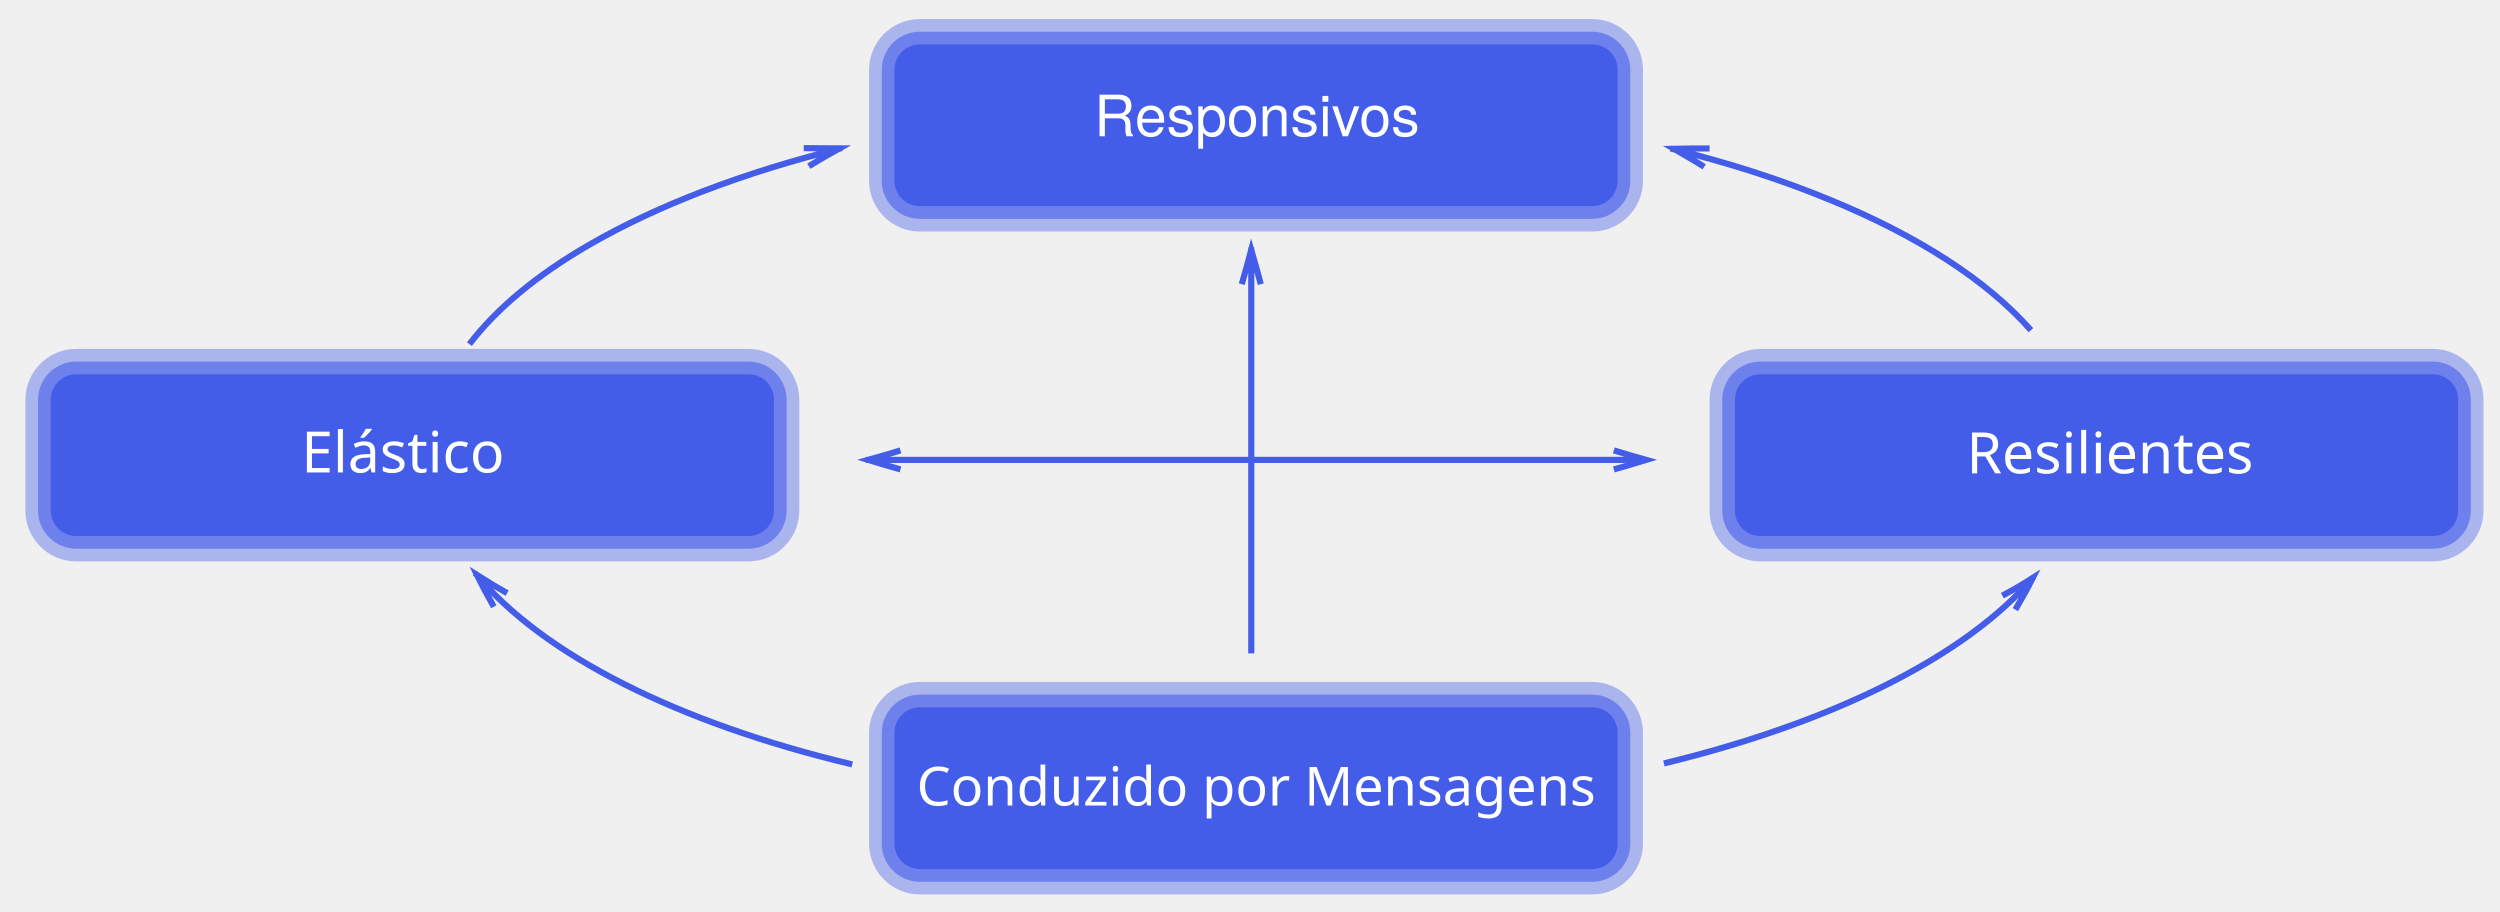
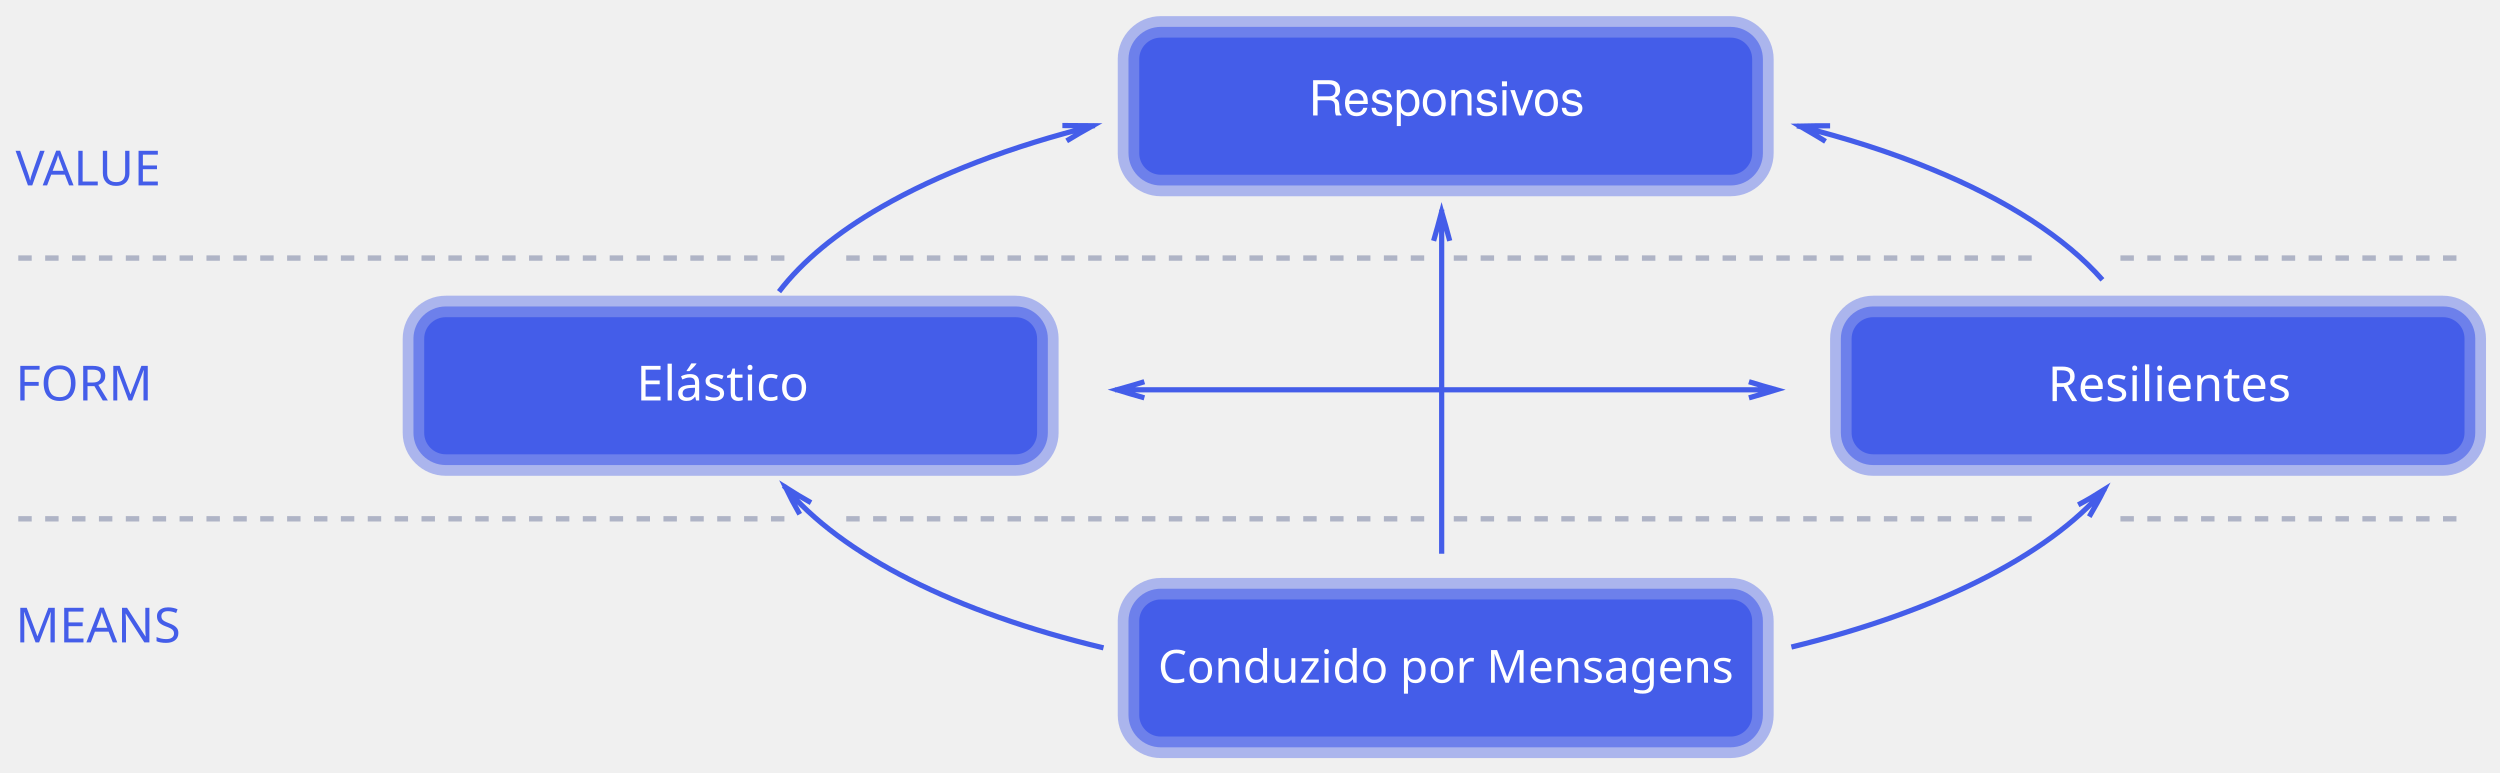
- <svg xmlns="http://www.w3.org/2000/svg" version="1.1" x="0px" y="0px" viewBox="0 0 788.2 287.3" enable-background="new 0 0 788.2 287.3" xml:space="preserve">
-   <g id="Layer_1">
+ <svg xmlns="http://www.w3.org/2000/svg" version="1.1" id="Layer_1" x="0px" y="0px" viewBox="0 0 930 287.3" style="enable-background:new 0 0 930 287.3;" xml:space="preserve">
+   <style type="text/css">
+ 	.st0{fill:none;stroke:#AFB4C6;stroke-width:2;stroke-miterlimit:10;stroke-dasharray:5;}
+ 	.st1{fill:#445DE9;}
+ 	.st2{font-family:'HelveticaNeue-Bold';}
+ 	.st3{font-size:18px;}
+ 	.st4{opacity:0.4;fill:#445DE9;enable-background:new    ;}
+ 	.st5{opacity:0.6;fill:#445DE9;enable-background:new    ;}
+ 	.st6{fill:#FFFFFF;}
+ 	.st7{font-family:'HelveticaNeue';}
+ 	.st8{font-family:'HelveticaNeue-Medium';}
+ 	.st9{font-size:17px;}
+ 	.st10{fill:none;stroke:#445DE9;stroke-width:1.94;stroke-miterlimit:10;}
+ </style>
+   <g>
    <g>
-       <path opacity="0.4" fill-rule="evenodd" clip-rule="evenodd" fill="#445DE9" d="M290,73c-8.8,0-16-7.2-16-16V22    c0-8.8,7.2-16,16-16h212c8.8,0,16,7.2,16,16v35c0,8.8-7.2,16-16,16H290z" />
-       <path opacity="0.6" fill-rule="evenodd" clip-rule="evenodd" fill="#445DE9" d="M290,69c-6.6,0-12-5.4-12-12V22    c0-6.6,5.4-12,12-12h212c6.6,0,12,5.4,12,12v35c0,6.6-5.4,12-12,12H290z" />
-       <path fill-rule="evenodd" clip-rule="evenodd" fill="#445DE9" d="M502,14H290c-4.4,0-8,3.6-8,8v35c0,4.4,3.6,8,8,8h212    c4.4,0,8-3.6,8-8V22C510,17.5,506.4,14,502,14z" />
-       <text transform="matrix(1 0 0 1 345 42.9651)" fill="#FFFFFF" font-family="'HelveticaNeue'" font-size="18">Responsivos</text>
+       <line class="st0" x1="6.8" y1="96" x2="291.8" y2="96" />
+       <line class="st0" x1="314.8" y1="96" x2="533.8" y2="96" />
+       <line class="st0" x1="540.8" y1="96" x2="757.8" y2="96" />
+       <line class="st0" x1="788.8" y1="96" x2="914.8" y2="96" />
+     </g>
+     <g>
+       <line class="st0" x1="6.8" y1="193" x2="291.8" y2="193" />
+       <line class="st0" x1="314.8" y1="193" x2="531.8" y2="193" />
+       <line class="st0" x1="540.8" y1="193" x2="757.8" y2="193" />
+       <line class="st0" x1="788.8" y1="193" x2="914.8" y2="193" />
+     </g>
+     <g>
+       <text transform="matrix(1 0 0 1 5.7999 148.965)" class="st1 st2 st3">FORM</text>
+       <text transform="matrix(1 0 0 1 5.7999 238.965)" class="st1 st2 st3">MEANS</text>
+       <text transform="matrix(1 0 0 1 5.7999 68.965)" class="st1 st2 st3">VALUE</text>
+     </g>
+   </g>
+   <g id="Layer_1_1_">
+     <g>
+       <path class="st4" d="M431.8,73c-8.8,0-16-7.2-16-16V22c0-8.8,7.2-16,16-16h212c8.8,0,16,7.2,16,16v35c0,8.8-7.2,16-16,16H431.8z" />
+       <path class="st5" d="M431.8,69c-6.6,0-12-5.4-12-12V22c0-6.6,5.4-12,12-12h212c6.6,0,12,5.4,12,12v35c0,6.6-5.4,12-12,12H431.8z" />
+       <path class="st1" d="M643.8,14h-212c-4.4,0-8,3.6-8,8v35c0,4.4,3.6,8,8,8h212c4.4,0,8-3.6,8-8V22C651.8,17.5,648.2,14,643.8,14z" />
+       <text transform="matrix(1 0 0 1 486.8 42.9651)" class="st6 st7 st3">Responsivos</text>
      <g>
-         <path opacity="0.4" fill-rule="evenodd" clip-rule="evenodd" fill="#445DE9" d="M555,177c-8.8,0-16-7.2-16-16v-35     c0-8.8,7.2-16,16-16h212c8.8,0,16,7.2,16,16v35c0,8.8-7.2,16-16,16H555z" />
-         <path opacity="0.6" fill-rule="evenodd" clip-rule="evenodd" fill="#445DE9" d="M555,173c-6.6,0-12-5.4-12-12v-35     c0-6.6,5.4-12,12-12h212c6.6,0,12,5.4,12,12v35c0,6.6-5.4,12-12,12H555z" />
-         <path fill-rule="evenodd" clip-rule="evenodd" fill="#445DE9" d="M767,118H555c-4.4,0-8,3.6-8,8v35c0,4.4,3.6,8,8,8h212     c4.4,0,8-3.6,8-8v-35C775,121.5,771.4,118,767,118z" />
-         <text transform="matrix(1 0 0 1 620 149.2253)" fill="#FFFFFF" font-family="'HelveticaNeue-Medium'" font-size="18">Resilientes</text>
+         <path class="st4" d="M696.8,177c-8.8,0-16-7.2-16-16v-35c0-8.8,7.2-16,16-16h212c8.8,0,16,7.2,16,16v35c0,8.8-7.2,16-16,16H696.8     z" />
+         <path class="st5" d="M696.8,173c-6.6,0-12-5.4-12-12v-35c0-6.6,5.4-12,12-12h212c6.6,0,12,5.4,12,12v35c0,6.6-5.4,12-12,12H696.8     z" />
+         <path class="st1" d="M908.8,118h-212c-4.4,0-8,3.6-8,8v35c0,4.4,3.6,8,8,8h212c4.4,0,8-3.6,8-8v-35     C916.8,121.5,913.2,118,908.8,118z" />
+         <text transform="matrix(1 0 0 1 761.8 149.2253)" class="st6 st8 st3">Resilientes</text>
      </g>
      <g>
-         <path opacity="0.4" fill-rule="evenodd" clip-rule="evenodd" fill="#445DE9" d="M290,282c-8.8,0-16-7.2-16-16v-35     c0-8.8,7.2-16,16-16h212c8.8,0,16,7.2,16,16v35c0,8.8-7.2,16-16,16H290z" />
-         <path opacity="0.6" fill-rule="evenodd" clip-rule="evenodd" fill="#445DE9" d="M290,278c-6.6,0-12-5.4-12-12v-35     c0-6.6,5.4-12,12-12h212c6.6,0,12,5.4,12,12v35c0,6.6-5.4,12-12,12H290z" />
-         <path fill-rule="evenodd" clip-rule="evenodd" fill="#445DE9" d="M502,223H290c-4.4,0-8,3.6-8,8v35c0,4.4,3.6,8,8,8h212     c4.4,0,8-3.6,8-8v-35C510,226.5,506.4,223,502,223z" />
+         <path class="st4" d="M431.8,282c-8.8,0-16-7.2-16-16v-35c0-8.8,7.2-16,16-16h212c8.8,0,16,7.2,16,16v35c0,8.8-7.2,16-16,16H431.8     z" />
+         <path class="st5" d="M431.8,278c-6.6,0-12-5.4-12-12v-35c0-6.6,5.4-12,12-12h212c6.6,0,12,5.4,12,12v35c0,6.6-5.4,12-12,12H431.8     z" />
+         <path class="st1" d="M643.8,223h-212c-4.4,0-8,3.6-8,8v35c0,4.4,3.6,8,8,8h212c4.4,0,8-3.6,8-8v-35     C651.8,226.5,648.2,223,643.8,223z" />
      </g>
-       <text transform="matrix(1 0 0 1 289 253.9655)" fill="#FFFFFF" font-family="'HelveticaNeue-Medium'" font-size="17">Conduzido por Mensagens</text>
+       <text transform="matrix(1 0 0 1 430.8 253.9655)" class="st6 st8 st9">Conduzido por Mensagens</text>
      <g>
-         <path opacity="0.4" fill-rule="evenodd" clip-rule="evenodd" fill="#445DE9" d="M24,177c-8.8,0-16-7.2-16-16v-35     c0-8.8,7.2-16,16-16h212c8.8,0,16,7.2,16,16v35c0,8.8-7.2,16-16,16H24z" />
-         <path opacity="0.6" fill-rule="evenodd" clip-rule="evenodd" fill="#445DE9" d="M24,173c-6.6,0-12-5.4-12-12v-35     c0-6.6,5.4-12,12-12h212c6.6,0,12,5.4,12,12v35c0,6.6-5.4,12-12,12H24z" />
-         <path fill-rule="evenodd" clip-rule="evenodd" fill="#445DE9" d="M236,118H24c-4.4,0-8,3.6-8,8v35c0,4.4,3.6,8,8,8h212     c4.4,0,8-3.6,8-8v-35C244,121.5,240.4,118,236,118z" />
-         <text transform="matrix(1 0 0 1 95 148.965)" fill="#FFFFFF" font-family="'HelveticaNeue-Medium'" font-size="18">Elástico</text>
+         <path class="st4" d="M165.8,177c-8.8,0-16-7.2-16-16v-35c0-8.8,7.2-16,16-16h212c8.8,0,16,7.2,16,16v35c0,8.8-7.2,16-16,16H165.8     z" />
+         <path class="st5" d="M165.8,173c-6.6,0-12-5.4-12-12v-35c0-6.6,5.4-12,12-12h212c6.6,0,12,5.4,12,12v35c0,6.6-5.4,12-12,12H165.8     z" />
+         <path class="st1" d="M377.8,118h-212c-4.4,0-8,3.6-8,8v35c0,4.4,3.6,8,8,8h212c4.4,0,8-3.6,8-8v-35     C385.8,121.5,382.2,118,377.8,118z" />
+         <text transform="matrix(1 0 0 1 236.8 148.965)" class="st6 st8 st3">Elástico</text>
      </g>
    </g>
  </g>
  <g id="Layer_2">
-     <path fill="none" stroke="#445DE9" stroke-width="1.94" stroke-miterlimit="10" d="M265.4,46.7c-31.1,7.7-58.2,18.1-79.5,30.4   c-16.3,9.4-29.2,20-37.9,31.4 M253.4,46.7c3.9,0,7.3,0.1,11.2,0.1c-3.4,1.9-6.3,3.6-9.6,5.6 M149.8,180.7   c21.3,25.8,63.9,47.2,118.9,60.3 M155.7,191.3c-2-3.5-3.6-6.5-5.3-10c3.3,2.1,6.1,3.8,9.5,5.7 M524.6,240.7   c53.5-13,95.2-33.8,116.6-58.8 M635.4,192.2c2-3.4,3.7-6.4,5.5-10c-3.3,2.1-6.2,3.8-9.6,5.6 M640.3,104.1   c-13.8-15.7-35.7-29.8-63.6-41.2c-15-6.2-31.8-11.6-50-16.1 M539,46.8c-3.9,0-7.3,0-11.3,0.1c3.4,2,6.3,3.6,9.6,5.7 M394.5,78v128    M391.5,89.6c1.1-3.8,2-7,3-10.8c1.1,3.8,2,7,3,10.8 M273,145h246 M283.9,148c-3.6-1-6.6-1.9-10.2-3c3.6-1,6.6-1.9,10.2-3    M508.8,148c3.6-1,6.6-1.9,10.2-3c-3.6-1-6.6-1.9-10.2-3" />
+     <path class="st10" d="M407.2,46.7c-31.1,7.7-58.2,18.1-79.5,30.4c-16.3,9.4-29.2,20-37.9,31.4 M395.2,46.7c3.9,0,7.3,0.1,11.2,0.1   c-3.4,1.9-6.3,3.6-9.6,5.6 M291.6,180.7c21.3,25.8,63.9,47.2,118.9,60.3 M297.5,191.3c-2-3.5-3.6-6.5-5.3-10   c3.3,2.1,6.1,3.8,9.5,5.7 M666.4,240.7c53.5-13,95.2-33.8,116.6-58.8 M777.2,192.2c2-3.4,3.7-6.4,5.5-10c-3.3,2.1-6.2,3.8-9.6,5.6    M782.1,104.1c-13.8-15.7-35.7-29.8-63.6-41.2c-15-6.2-31.8-11.6-50-16.1 M680.8,46.8c-3.9,0-7.3,0-11.3,0.1c3.4,2,6.3,3.6,9.6,5.7    M536.3,78v128 M533.3,89.6c1.1-3.8,2-7,3-10.8c1.1,3.8,2,7,3,10.8 M414.8,145h246 M425.7,148c-3.6-1-6.6-1.9-10.2-3   c3.6-1,6.6-1.9,10.2-3 M650.6,148c3.6-1,6.6-1.9,10.2-3c-3.6-1-6.6-1.9-10.2-3" />
  </g>
</svg>
